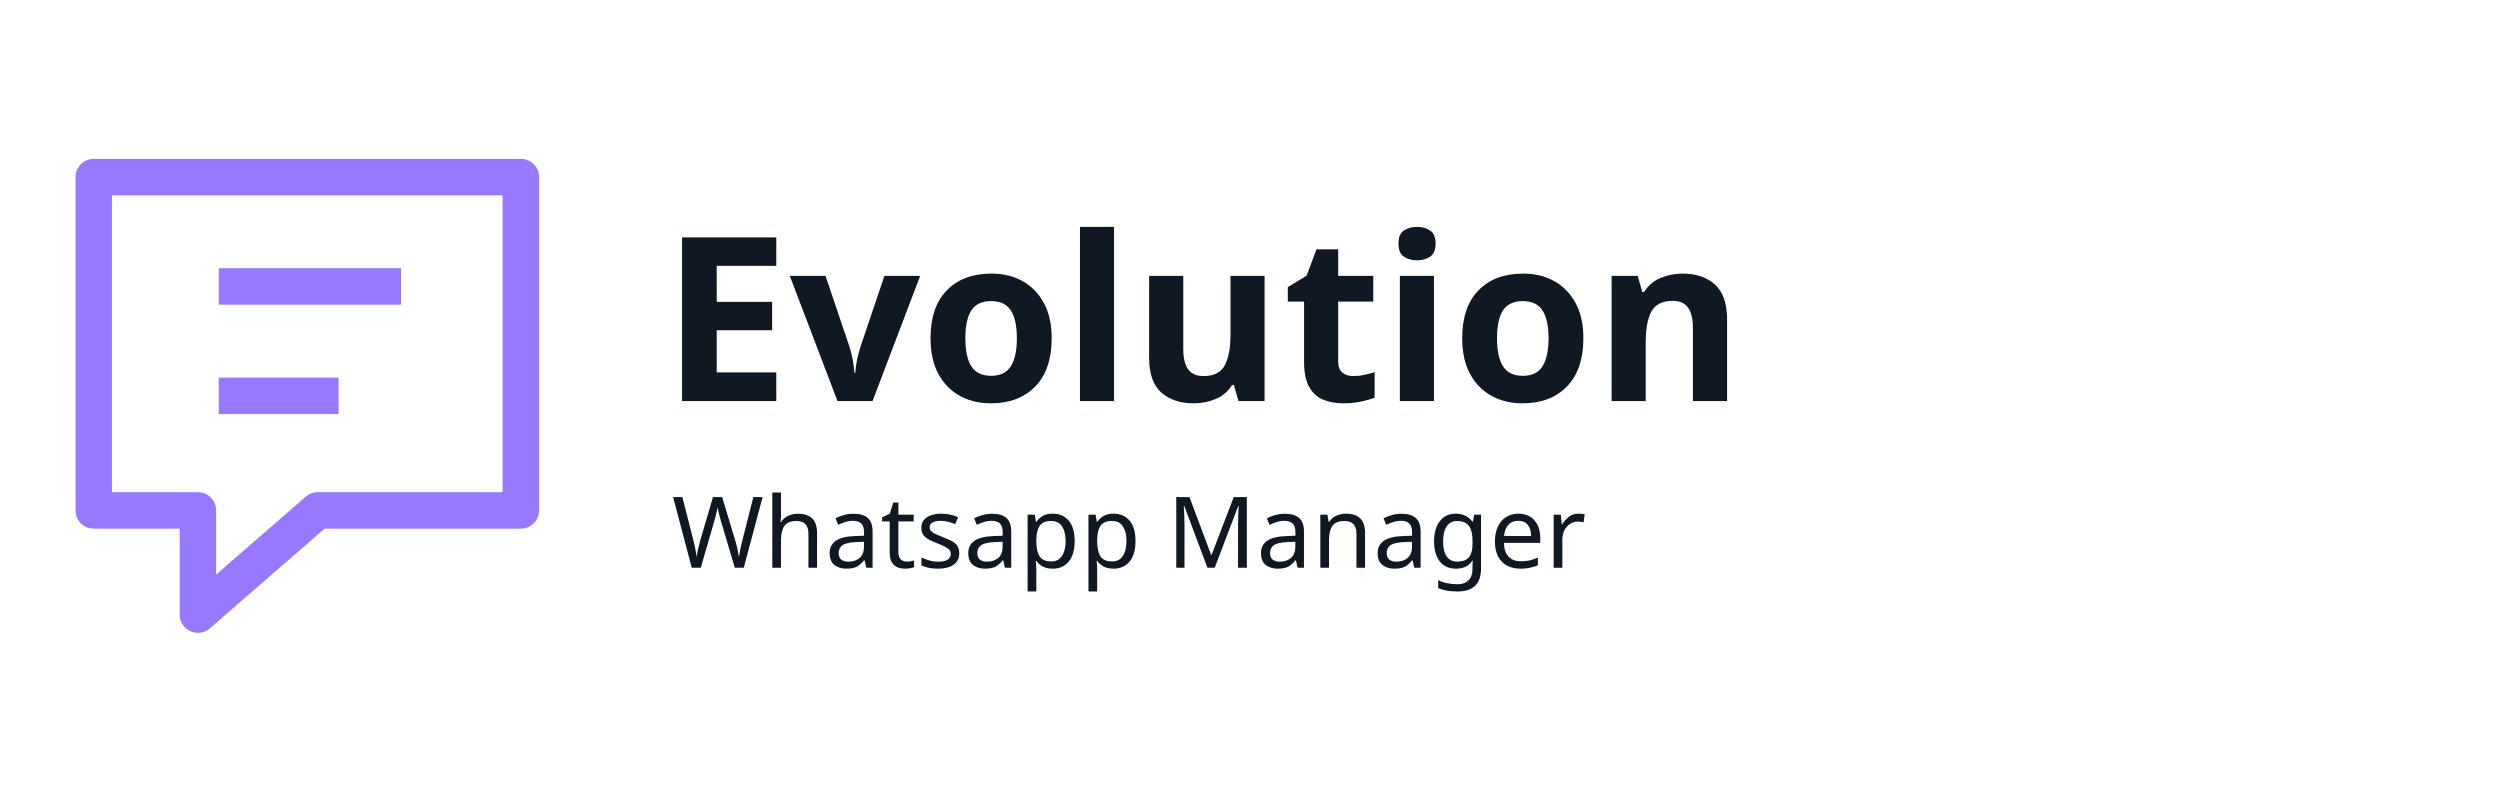
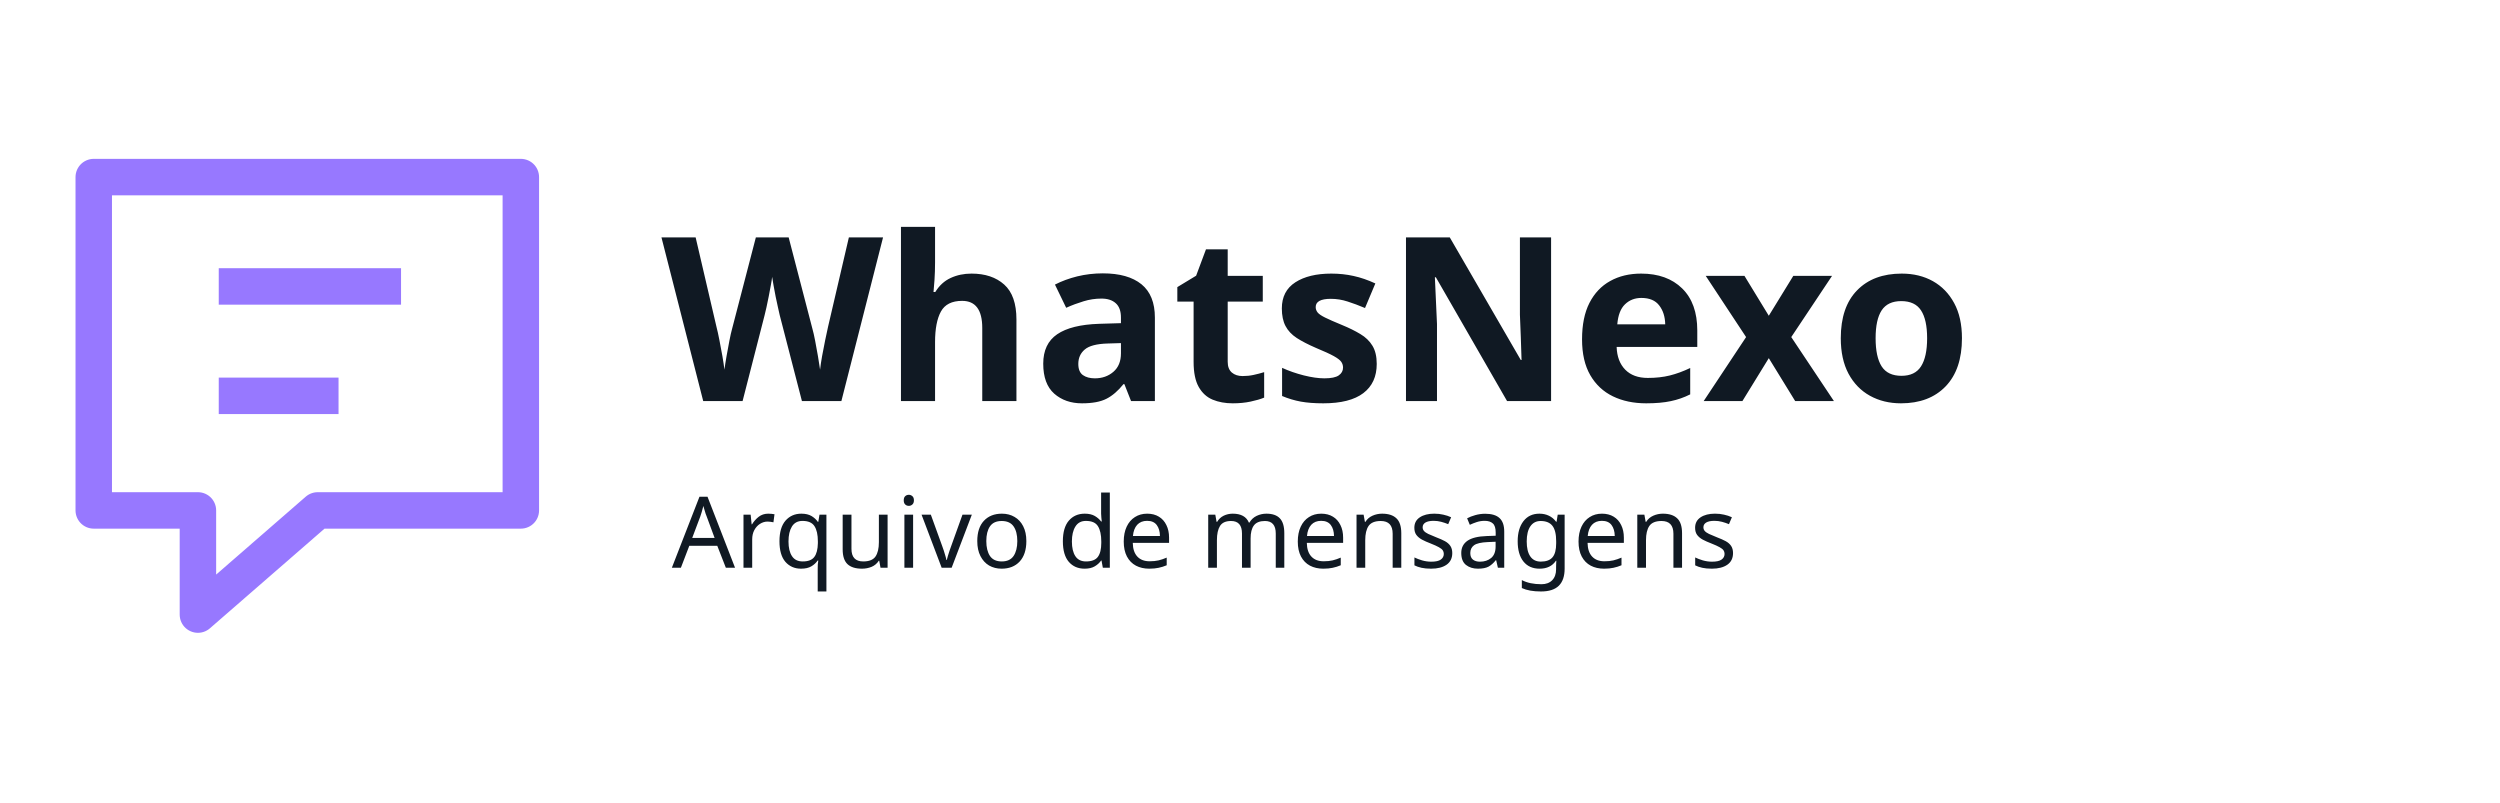
<svg xmlns="http://www.w3.org/2000/svg" width="480" height="154" viewBox="0 0 480 154" role="img">
  <g fill="none" stroke="#9778ff" stroke-width="7" stroke-linejoin="round">
    <path d="M18 34h82v64H61l-23 20V98H18z" />
    <path d="M42 55h35M42 76h23" />
  </g>
  <g fill="#101923" font-family="sans-serif">
-     <text x="127" y="77" font-size="44" font-weight="700">Evolution</text>
-     <text x="129" y="109" font-size="19">Whatsapp Manager</text>
+     <text x="127" y="77" font-size="44" font-weight="700">WhatsNexo</text>
+     <text x="129" y="109" font-size="19">Arquivo de mensagens</text>
  </g>
</svg>
